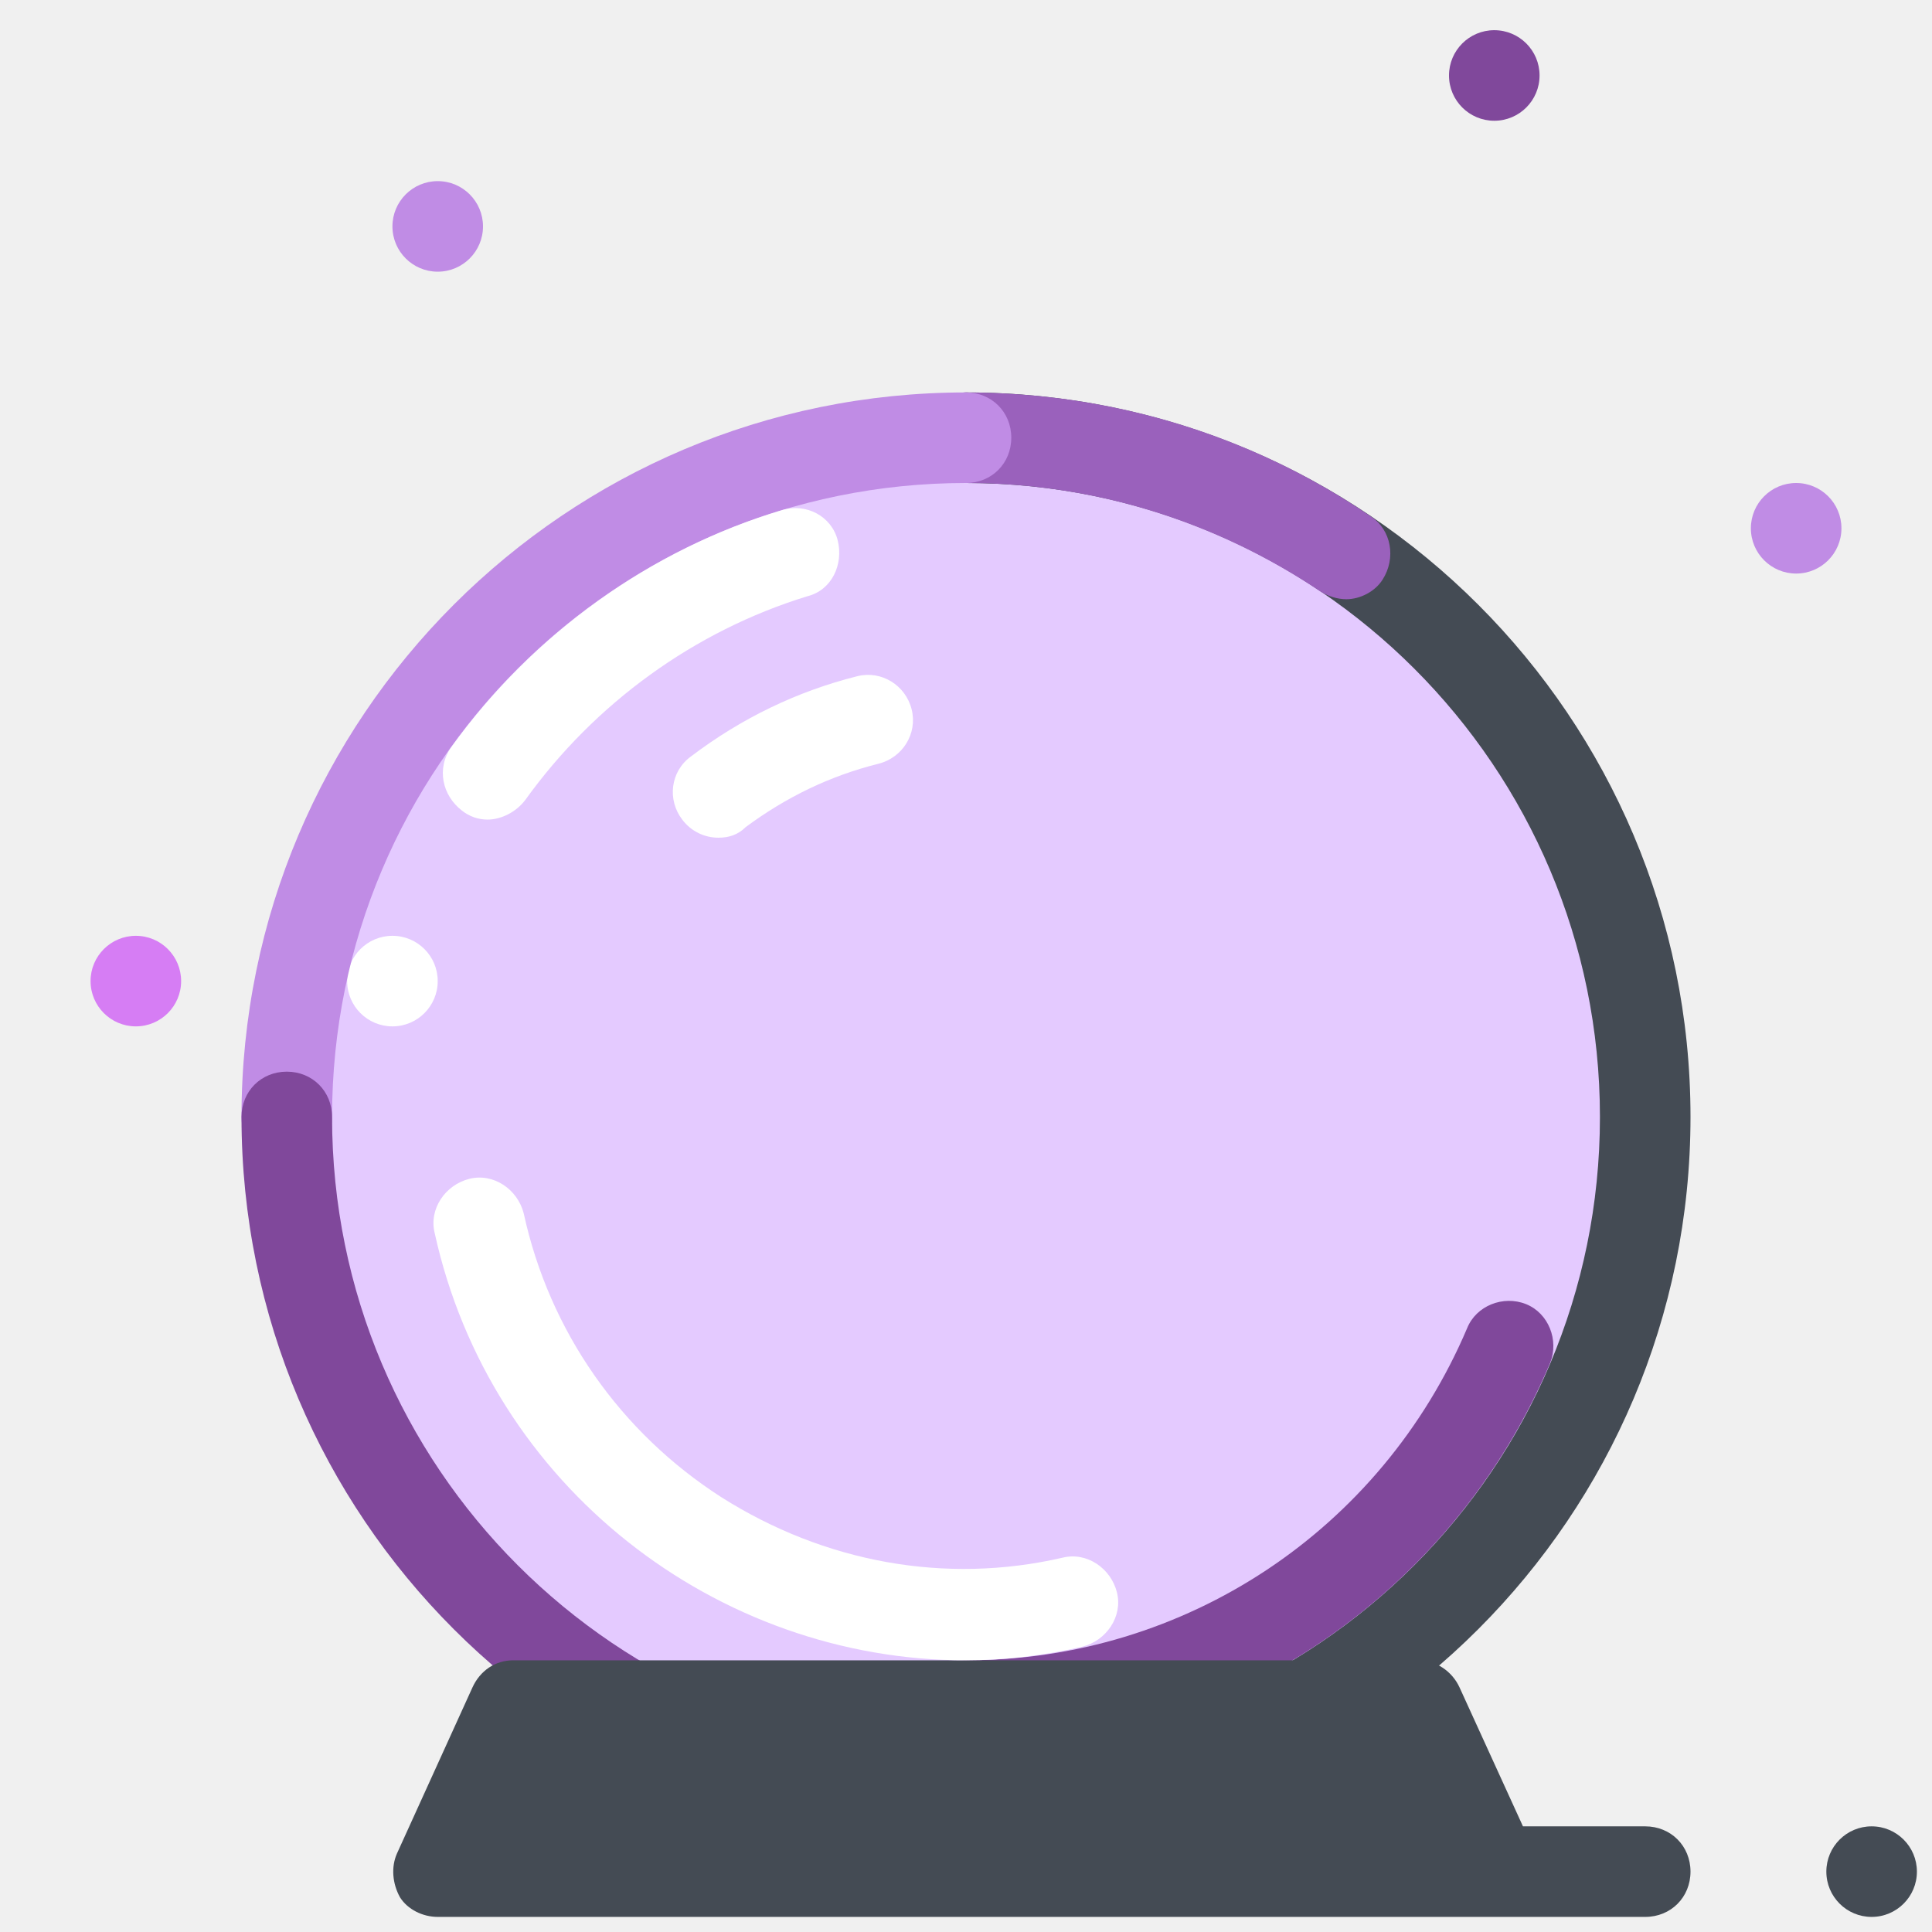
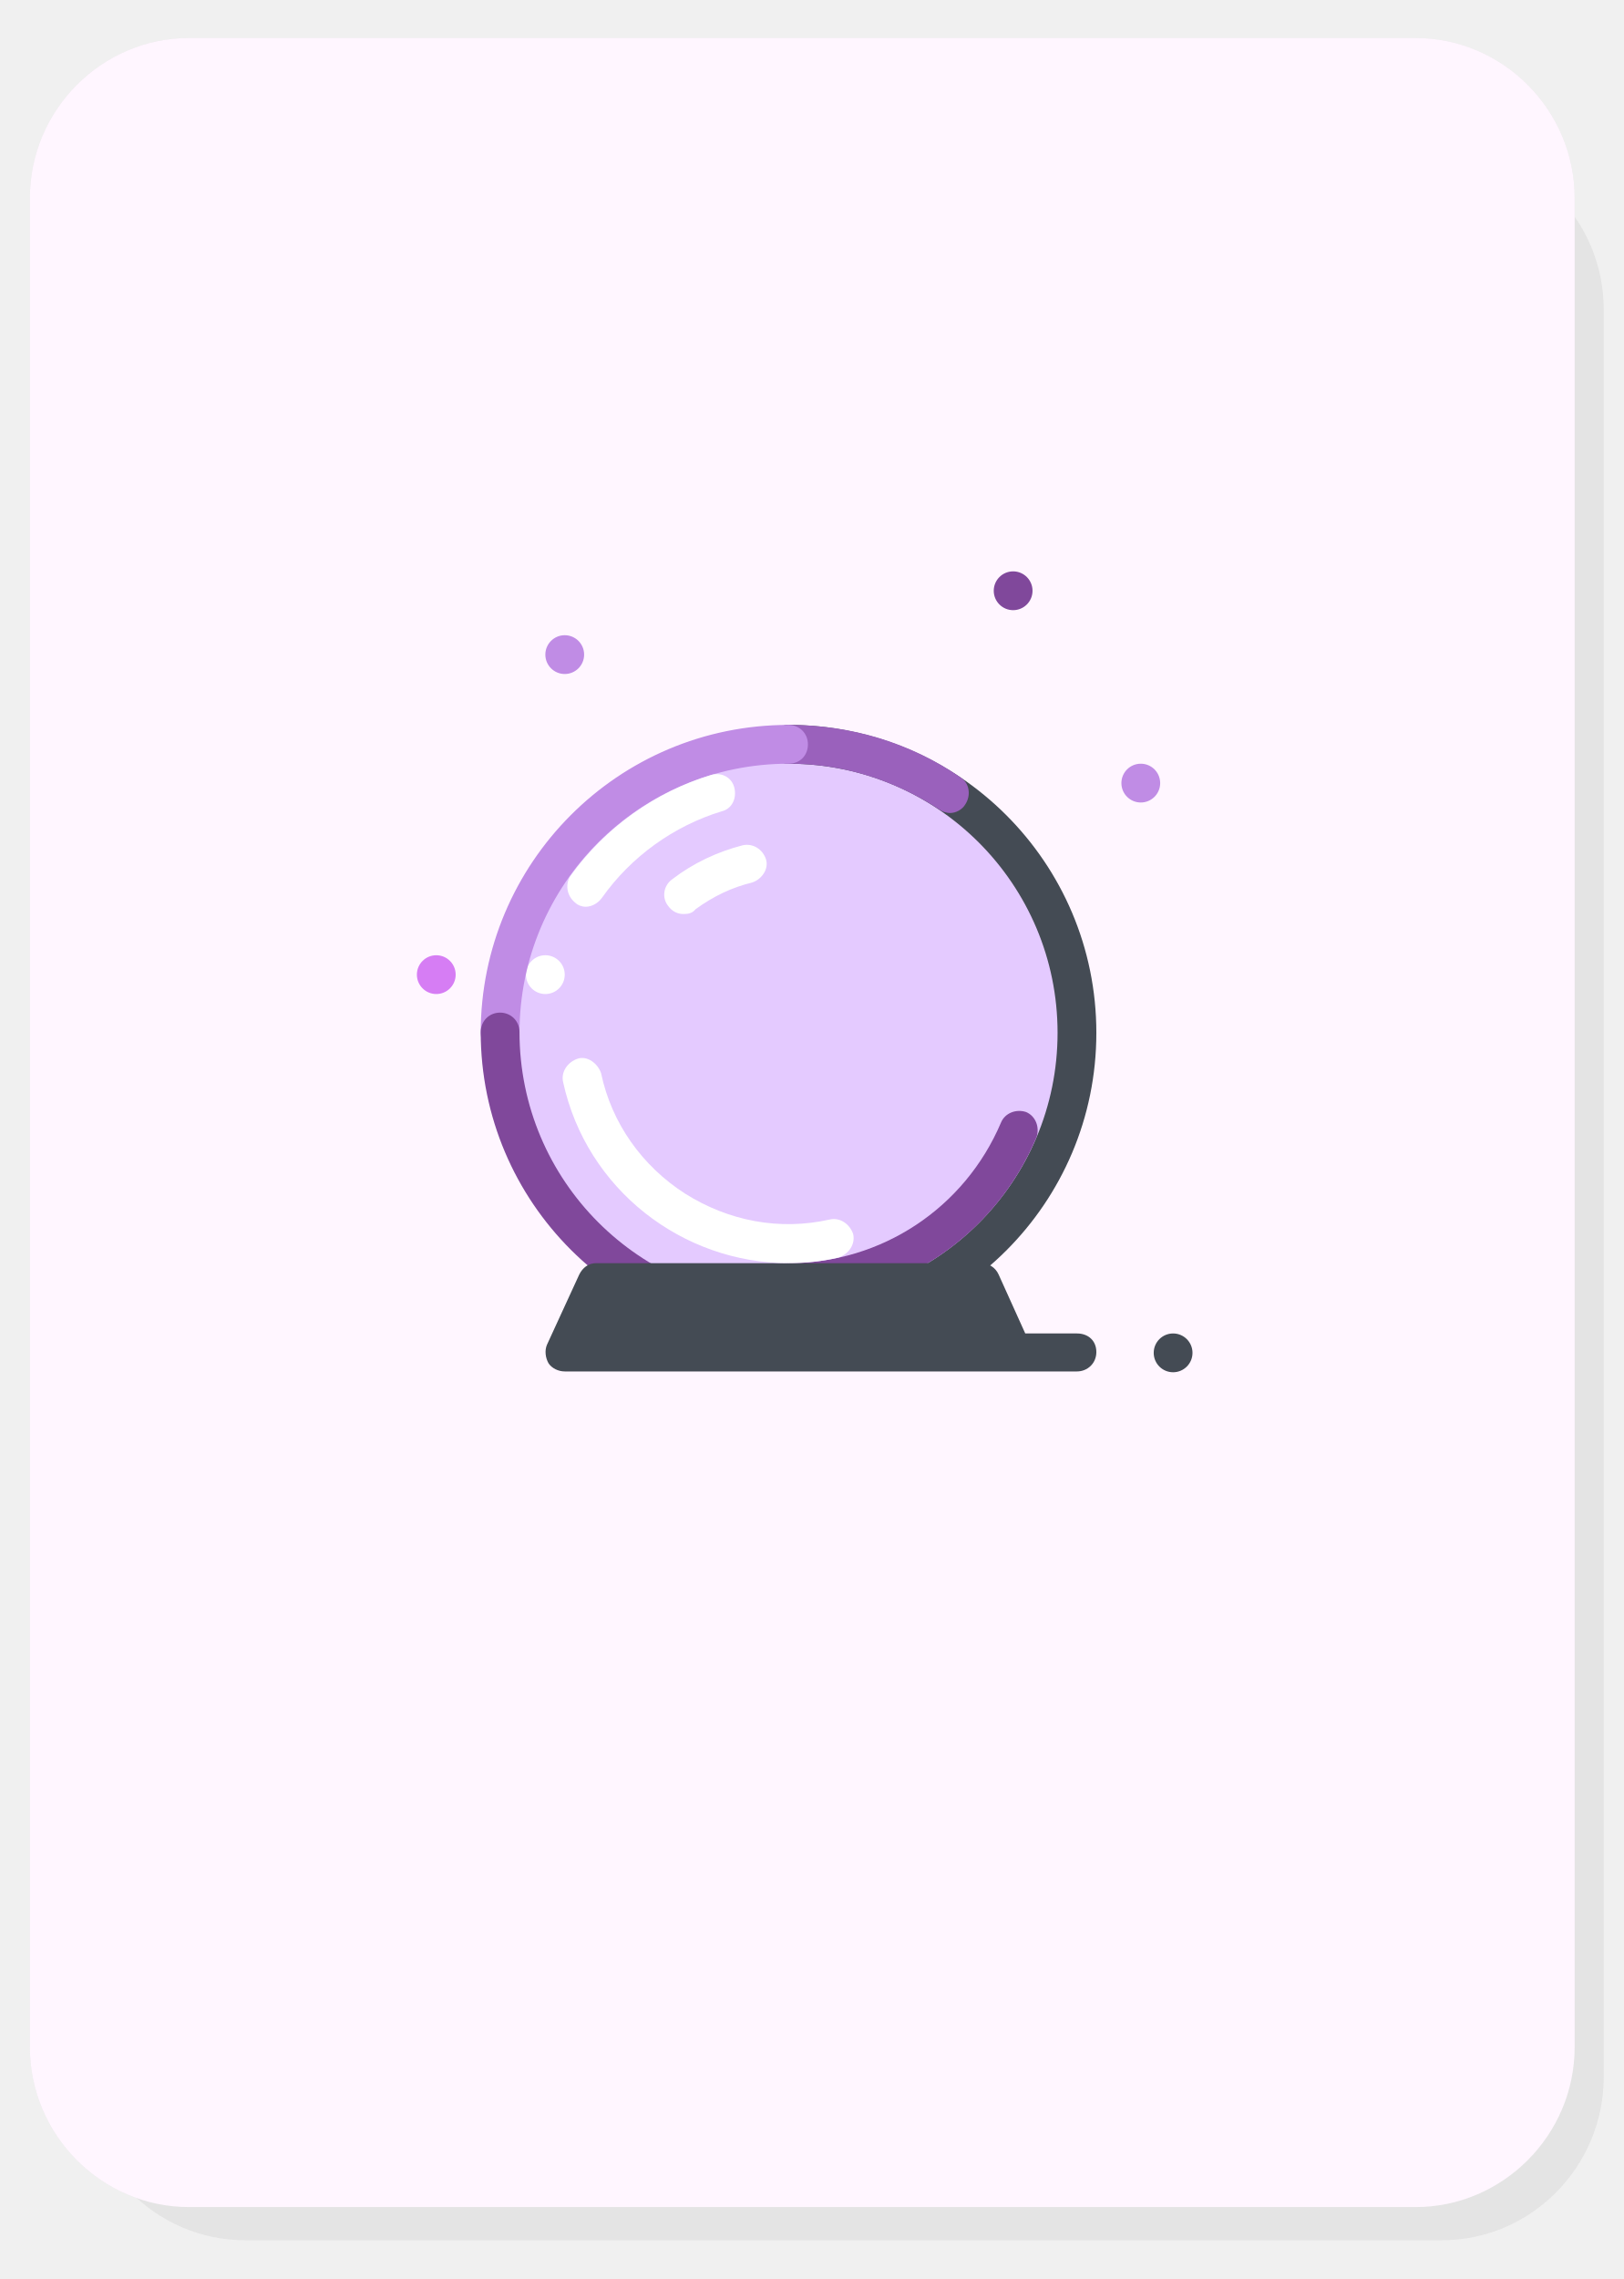
- <svg xmlns="http://www.w3.org/2000/svg" version="1.1" id="Layer_1" x="0px" y="0px" viewBox="0 0 128 128" style="enable-background:new 0 0 128 128;" xml:space="preserve">
+ <svg xmlns="http://www.w3.org/2000/svg" version="1.1" id="Layer_1" x="0px" y="0px" viewBox="0 0 200.9 282" style="enable-background:new 0 0 200.9 282;" xml:space="preserve">
  <style type="text/css">
- 	.st0{fill:#444B54;}
- 	.st1{fill:#FFFFFF;}
- 	.st2{fill:#EE5055;}
- 	.st3{fill:#6AC689;}
- 	.st4{fill:#479E62;}
- 	.st5{fill:#FFAB5F;}
- 	.st6{fill:#E57451;}
- 	.st7{fill:#25292D;}
- 	.st8{fill:#C63E48;}
- 	.st9{fill:#B72E3E;}
- 	.st10{fill:#FCCB46;}
- 	.st11{fill:#F6A048;}
- 	.st12{fill:#430D51;}
- 	.st13{fill:#80489B;}
- 	.st14{fill:#70269B;}
- 	.st15{fill:#B253CA;}
- 	.st16{fill:#973EB5;}
- 	.st17{fill:#B2B5B7;}
- 	.st18{fill:#EAAB0C;}
- 	.st19{opacity:0.3;}
- 	.st20{fill:#EFD7FF;}
- 	.st21{fill:#C08CE5;}
- 	.st22{fill:#674374;}
- 	.st23{fill:#D67DF4;}
- 	.st24{fill:#E4CAFF;}
- 	.st25{fill:#9A61BC;}
+ 	.st0{opacity:0.34;}
+ 	.st1{fill:#CCCCCC;}
+ 	.st2{fill:#4D4D4D;}
+ 	.st3{fill:#E6E6E6;}
+ 	.st4{fill:#FFF6FF;}
+ 	.st5{fill:#333333;stroke:#FFF6FF;stroke-width:16;stroke-miterlimit:10;}
+ 	.st6{fill:#E4CAFF;}
+ 	.st7{fill:#FFFFFF;}
+ 	.st8{fill:#D67DF4;}
+ 	.st9{fill:#C08CE5;}
+ 	.st10{fill:#80489B;}
+ 	.st11{fill:#444B54;}
+ 	.st12{fill:#9A61BC;}
</style>
+   <g class="st0">
+     <path class="st1" d="M30.3,274.9c-9.8,0-17.8-8.1-17.8-17.9V38.3c0-9.9,8-17.9,17.8-17.9h148.2c9.8,0,17.8,8.1,17.8,17.9V257   c0,9.9-8,17.9-17.8,17.9H30.3z" />
+     <path class="st1" d="M178.5,22.5c8.7,0,15.7,7.1,15.7,15.8V257c0,8.8-7,15.8-15.7,15.8H30.3c-8.7,0-15.7-7.1-15.7-15.8V38.3   c0-8.8,7-15.8,15.7-15.8H178.5 M178.5,18.2H30.3c-11,0-20,9.1-20,20.2V257c0,11.1,9,20.2,20,20.2h148.2c11,0,20-9.1,20-20.2V38.3   C198.5,27.2,189.5,18.2,178.5,18.2L178.5,18.2z" />
+   </g>
+   <g>
+     <path class="st2" d="M23.4,270.9c-9.7,0-17.5-7.9-17.5-17.6V24.5c0-9.7,7.8-17.6,17.5-17.6h151.8c9.7,0,17.5,7.9,17.5,17.6v228.8   c0,9.7-7.8,17.6-17.5,17.6H23.4z" />
+     <path class="st3" d="M175.2,9.1c8.4,0,15.3,6.9,15.3,15.4v228.8c0,8.5-6.9,15.4-15.3,15.4H23.4c-8.4,0-15.3-6.9-15.3-15.4V24.5   C8,16,14.9,9.1,23.4,9.1H175.2 M175.2,4.7H23.4c-10.8,0-19.7,8.9-19.7,19.8v228.8c0,10.9,8.9,19.8,19.7,19.8h151.8   c10.8,0,19.7-8.9,19.7-19.8V24.5C194.9,13.6,186,4.7,175.2,4.7L175.2,4.7z" />
+     <path class="st2" d="M23.4,269.1c-8.7,0-15.7-7.1-15.7-15.8V24.5c0-8.7,7.1-15.8,15.7-15.8h151.8c8.7,0,15.7,7.1,15.7,15.8v228.8   c0,8.7-7.1,15.8-15.7,15.8H23.4z" />
+     <path class="st4" d="M23.4,269.1c-8.7,0-15.7-7.1-15.7-15.8V24.5c0-8.7,7.1-15.8,15.7-15.8h151.8c8.7,0,15.7,7.1,15.7,15.8v228.8   c0,8.7-7.1,15.8-15.7,15.8H23.4z" />
+     <path class="st4" d="M175.2,12.7c6.5,0,11.8,5.3,11.8,11.8v228.8c0,6.5-5.3,11.8-11.8,11.8H23.4c-6.5,0-11.8-5.3-11.8-11.8V24.5   c0-6.5,5.3-11.8,11.8-11.8H175.2 M175.2,4.7H23.4c-10.8,0-19.7,8.9-19.7,19.8v228.8c0,10.9,8.9,19.8,19.7,19.8h151.8   c10.8,0,19.7-8.9,19.7-19.8V24.5C194.9,13.6,186,4.7,175.2,4.7L175.2,4.7z" />
+   </g>
+   <path class="st5" d="M31.5,117" />
  <g>
    <g>
      <g>
-         <ellipse transform="matrix(0.9767 -0.2145 0.2145 0.9767 -14.3827 15.4496)" class="st24" cx="64" cy="74" rx="45" ry="45" />
+         <g>
+           <ellipse class="st6" cx="97.6" cy="127.8" rx="35.7" ry="35.7" />
+         </g>
+         <circle class="st7" cx="67.5" cy="120.6" r="2.4" />
+         <circle class="st8" cx="54" cy="120.6" r="2.4" />
+         <circle class="st9" cx="69.9" cy="81" r="2.4" />
+         <circle class="st10" cx="125.4" cy="73.1" r="2.4" />
+         <circle class="st9" cx="141.2" cy="96.9" r="2.4" />
+         <path class="st11" d="M97.6,89.7c-1.3,0-2.4,1-2.4,2.4s1,2.4,2.4,2.4c18.4,0,33.3,14.9,33.3,33.3s-14.9,33.3-33.3,33.3     c-1.3,0-2.4,1-2.4,2.4s1,2.4,2.4,2.4c21,0,38.1-17,38.1-38.1S118.6,89.7,97.6,89.7z" />
+         <g>
+           <path class="st10" d="M97.6,161.1c-1.3,0-2.4-1-2.4-2.4c0-1.3,1-2.4,2.4-2.4c11.5,0,21.8-6.8,26.3-17.4c0.5-1.2,1.9-1.7,3.1-1.3      c1.2,0.5,1.7,1.9,1.3,3.1C123.1,153.1,111,161.1,97.6,161.1z" />
+         </g>
+         <g>
+           <path class="st12" d="M117.6,100.6c-0.5,0-1-0.2-1.3-0.4c-5.6-3.7-12-5.7-18.6-5.7c-1.3,0-2.4-1-2.4-2.4s1-2.4,2.4-2.4      c7.6,0,15,2.2,21.2,6.5c1.1,0.7,1.3,2.2,0.6,3.3C119.1,100.2,118.3,100.6,117.6,100.6z" />
+         </g>
+         <g>
+           <path class="st9" d="M61.9,130.2c-1.3,0-2.4-1-2.4-2.4c0-21,17-38.1,38.1-38.1c1.3,0,2.4,1,2.4,2.4s-1,2.4-2.4,2.4      c-18.4,0-33.3,14.9-33.3,33.3C64.3,129.1,63.3,130.2,61.9,130.2z" />
+         </g>
+         <g>
+           <path class="st10" d="M97.6,165.8c-21,0-38.1-17-38.1-38.1c0-1.3,1-2.4,2.4-2.4c1.3,0,2.4,1,2.4,2.4c0,18.4,14.9,33.3,33.3,33.3      c1.3,0,2.4,1,2.4,2.4S99,165.8,97.6,165.8z" />
+         </g>
+         <g>
+           <path class="st11" d="M133.3,165h-6.4l-3.3-7.3c-0.4-0.9-1.3-1.4-2.1-1.4H73.8c-1,0-1.7,0.6-2.1,1.4l-4,8.7      c-0.3,0.7-0.2,1.6,0.2,2.3c0.4,0.6,1.2,1,2,1h55.5h7.9c1.3,0,2.4-1,2.4-2.4S134.7,165,133.3,165z" />
+         </g>
+         <g>
+           <path class="st7" d="M72.5,112.2c-0.5,0-1-0.2-1.3-0.5c-1-0.8-1.3-2.2-0.6-3.3C74.9,102.4,81.1,98,88,95.9      c1.3-0.4,2.6,0.3,2.9,1.6s-0.3,2.6-1.6,2.9c-5.9,1.8-11.2,5.6-14.8,10.7C74,111.8,73.2,112.2,72.5,112.2z" />
+         </g>
+         <g>
+           <path class="st7" d="M84.6,113.1c-0.7,0-1.4-0.3-1.9-1c-0.8-1-0.6-2.5,0.5-3.3c2.6-2,5.6-3.4,8.7-4.2c1.3-0.3,2.5,0.5,2.9,1.7      s-0.5,2.5-1.7,2.9c-2.5,0.6-4.8,1.7-7,3.3C85.7,113,85.2,113.1,84.6,113.1z" />
+         </g>
+         <g>
+           <path class="st7" d="M97.6,156.3c-13.1,0-25-9.1-27.9-22.4c-0.3-1.3,0.6-2.5,1.8-2.9s2.5,0.6,2.9,1.8      c1.3,6.2,5.1,11.5,10.4,14.9c5.4,3.4,11.7,4.6,17.9,3.2c1.3-0.3,2.5,0.6,2.9,1.8c0.3,1.3-0.6,2.5-1.8,2.9      C101.7,156.1,99.6,156.3,97.6,156.3z" />
+         </g>
      </g>
-       <circle class="st1" cx="26" cy="65" r="3" />
-       <circle class="st23" cx="9" cy="65" r="3" />
-       <circle class="st21" cx="29" cy="15" r="3" />
-       <circle class="st13" cx="99" cy="5" r="3" />
-       <circle class="st21" cx="119" cy="35" r="3" />
-       <path class="st0" d="M64,26c-1.7,0-3,1.3-3,3s1.3,3,3,3c23.2,0,42,18.8,42,42s-18.8,42-42,42c-1.7,0-3,1.3-3,3s1.3,3,3,3    c26.5,0,48-21.5,48-48S90.5,26,64,26z" />
-       <g>
-         <path class="st13" d="M64,116c-1.7,0-3-1.3-3-3s1.3-3,3-3c14.5,0,27.5-8.6,33.2-22c0.6-1.5,2.4-2.2,3.9-1.6     c1.5,0.6,2.2,2.4,1.6,3.9C96.1,105.9,80.9,116,64,116z" />
-       </g>
-       <g>
-         <path class="st25" d="M89.2,39.7c-0.6,0-1.2-0.2-1.7-0.5C80.5,34.5,72.4,32,64,32c-1.7,0-3-1.3-3-3s1.3-3,3-3     c9.6,0,18.9,2.8,26.8,8.2c1.4,0.9,1.7,2.8,0.8,4.2C91.1,39.2,90.1,39.7,89.2,39.7z" />
-       </g>
-       <g>
-         <path class="st21" d="M19,77c-1.7,0-3-1.3-3-3c0-26.5,21.5-48,48-48c1.7,0,3,1.3,3,3s-1.3,3-3,3c-23.2,0-42,18.8-42,42     C22,75.7,20.7,77,19,77z" />
-       </g>
-       <g>
-         <path class="st13" d="M64,122c-26.5,0-48-21.5-48-48c0-1.7,1.3-3,3-3s3,1.3,3,3c0,23.2,18.8,42,42,42c1.7,0,3,1.3,3,3     S65.7,122,64,122z" />
-       </g>
-       <g>
-         <path class="st0" d="M109,121h-8.1l-4.2-9.2c-0.5-1.1-1.6-1.8-2.7-1.8H34c-1.2,0-2.2,0.7-2.7,1.8l-5,11c-0.4,0.9-0.3,2,0.2,2.9     C27,126.5,28,127,29,127h70h10c1.7,0,3-1.3,3-3S110.7,121,109,121z" />
-       </g>
-       <g>
-         <path class="st1" d="M32.3,54.3c-0.6,0-1.2-0.2-1.7-0.6c-1.3-1-1.7-2.8-0.7-4.2c5.4-7.5,13.2-13.1,21.9-15.7     c1.6-0.5,3.3,0.4,3.7,2s-0.4,3.3-2,3.7C46,41.8,39.4,46.6,34.8,53C34.2,53.8,33.2,54.3,32.3,54.3z" />
-       </g>
-       <g>
-         <path class="st1" d="M47.6,55.5c-0.9,0-1.8-0.4-2.4-1.2c-1-1.3-0.8-3.2,0.6-4.2c3.3-2.5,7-4.3,11-5.3c1.6-0.4,3.2,0.6,3.6,2.2     c0.4,1.6-0.6,3.2-2.2,3.6c-3.2,0.8-6.1,2.2-8.8,4.2C48.9,55.3,48.3,55.5,47.6,55.5z" />
-       </g>
-       <g>
-         <path class="st1" d="M64,110c-16.5,0-31.5-11.5-35.2-28.3c-0.4-1.6,0.7-3.2,2.3-3.6c1.6-0.4,3.2,0.7,3.6,2.3     c1.7,7.8,6.4,14.5,13.1,18.8c6.8,4.3,14.8,5.8,22.6,4c1.6-0.4,3.2,0.7,3.6,2.3c0.4,1.6-0.7,3.2-2.3,3.6     C69.1,109.7,66.5,110,64,110z" />
-       </g>
+       <circle class="st11" cx="145.2" cy="167.4" r="2.4" />
    </g>
-     <circle class="st0" cx="124" cy="124" r="3" />
  </g>
</svg>
